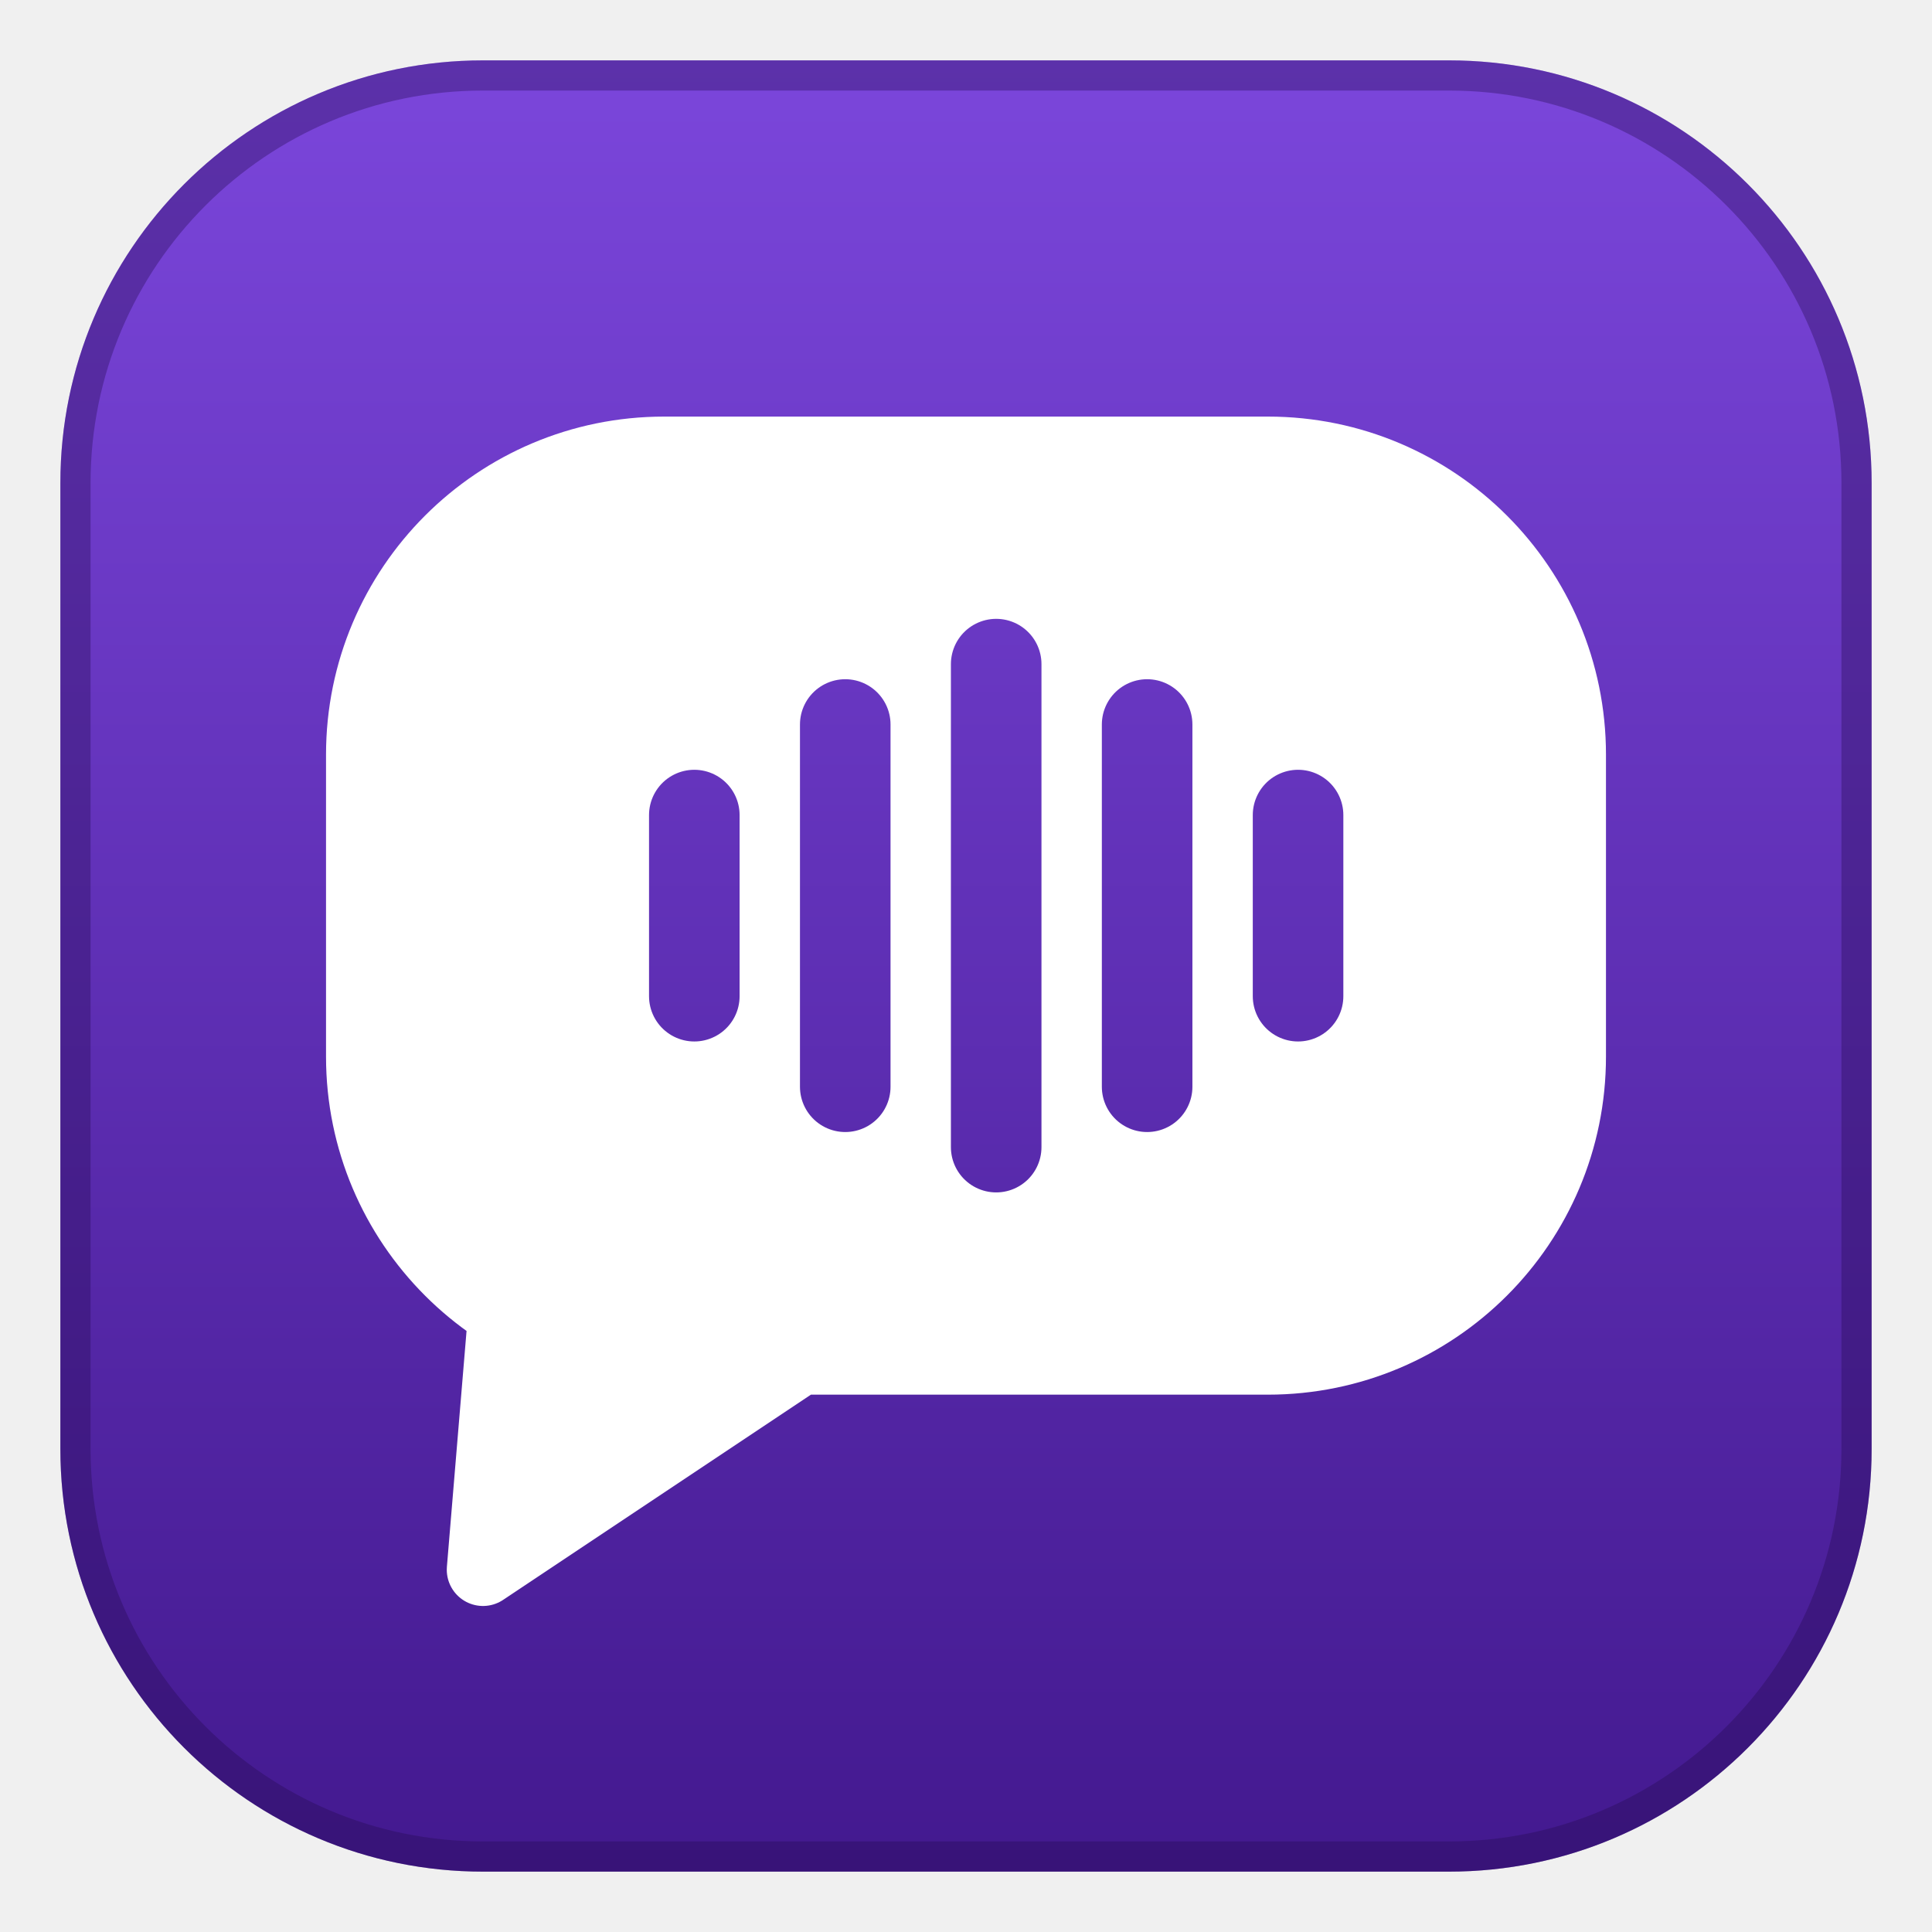
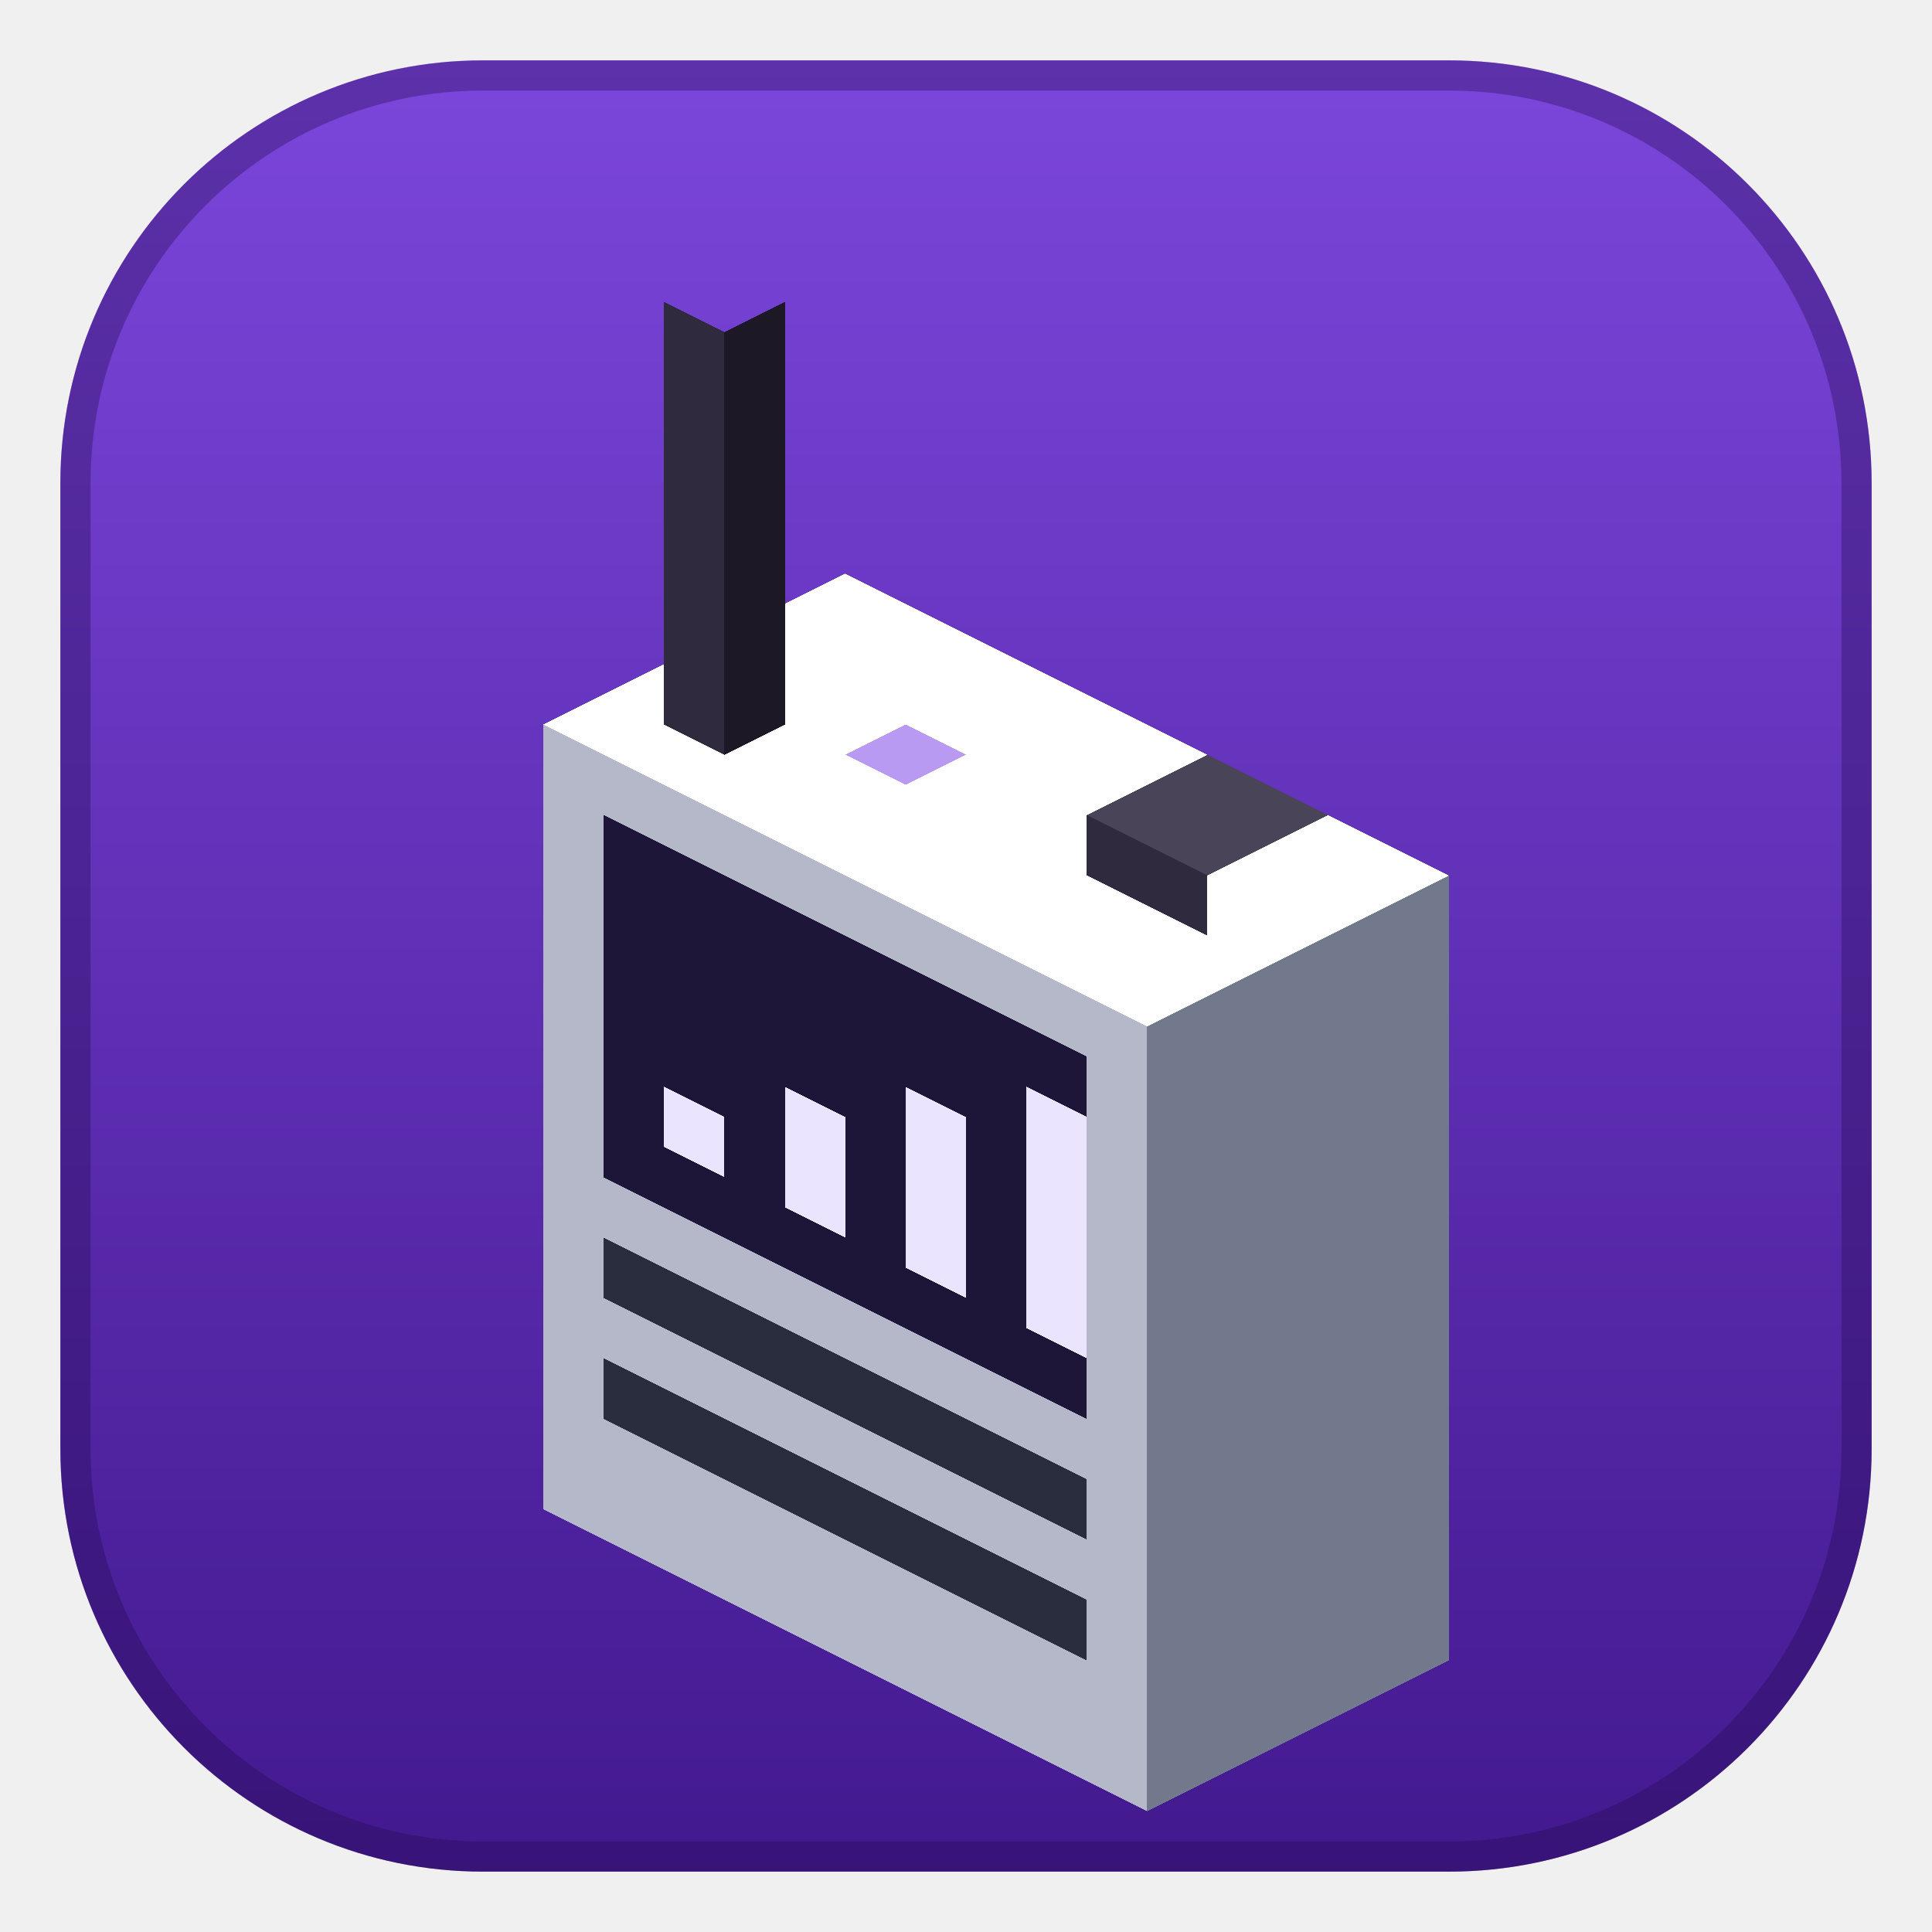
<svg xmlns="http://www.w3.org/2000/svg" width="32" height="32" viewBox="0 0 32 32">
  <defs>
-     <linearGradient id="p1dbg" x1="0" y1="0" x2="0" y2="1">
+     <linearGradient id="pitwall-32-bg" x1="0" y1="0" x2="0" y2="1">
      <stop offset="0" stop-color="#7B46DB" />
      <stop offset="1" stop-color="#43198F" />
    </linearGradient>
-     <mask id="p1dm0" maskUnits="userSpaceOnUse" x="-2000" y="-2000" width="5000" height="5000">
-       <rect x="-2000" y="-2000" width="5000" height="5000" fill="#fff" />
-       <path d="M11.5 13.5V16.5M14 12V18M16.5 11V19M19 12V18M21.5 13.5V16.5" fill="none" stroke="#000" stroke-width="1.5" stroke-linecap="round" />
-     </mask>
  </defs>
-   <path d="M8 1H24A7 7 0 0 1 31 8V24A7 7 0 0 1 24 31H8A7 7 0 0 1 1 24V8A7 7 0 0 1 8 1Z" fill="url(#p1dbg)" />
+   <path d="M8 1H24A7 7 0 0 1 31 8V24A7 7 0 0 1 24 31H8A7 7 0 0 1 1 24V8A7 7 0 0 1 8 1Z" fill="url(#pitwall-32-bg)" />
  <path d="M8 1.25H24A6.75 6.75 0 0 1 30.75 8V24A6.75 6.75 0 0 1 24 30.75H8A6.75 6.75 0 0 1 1.25 24V8A6.75 6.75 0 0 1 8 1.25Z" fill="none" stroke="#24094F" stroke-opacity="0.35" stroke-width="0.5" />
-   <path d="M11 7.5H21A5 5 0 0 1 26 12.5V17.5A5 5 0 0 1 21 22.5H11A5 5 0 0 1 6 17.5V12.5A5 5 0 0 1 11 7.5ZM8.5 20L14 22L8 26Z" fill="#FFFFFF" stroke="#FFFFFF" stroke-width="1.2" stroke-linejoin="round" mask="url(#p1dm0)" />
+   <path d="M9 25L19 30L19 17L9 12Z" fill="#B5B8C8" shape-rendering="crispEdges" />
+   <path d="M19 30L24 27.5L24 14.5L19 17Z" fill="#73798D" shape-rendering="crispEdges" />
+   <path d="M9 12L19 17L24 14.5L14 9.5Z" fill="#FFFFFF" shape-rendering="crispEdges" />
+   <path d="M10 19.5L18 23.5L18 17.5L10 13.5Z" fill="#1E1638" shape-rendering="crispEdges" />
+   <path d="M11 19L12 19.5L12 18.5L11 18Z" fill="#EAE4FF" shape-rendering="crispEdges" />
+   <path d="M13 20L14 20.5L14 18.5L13 18Z" fill="#EAE4FF" shape-rendering="crispEdges" />
+   <path d="M15 21L16 21.5L16 18.5L15 18Z" fill="#EAE4FF" shape-rendering="crispEdges" />
+   <path d="M17 22L18 22.5L18 18.5L17 18Z" fill="#EAE4FF" shape-rendering="crispEdges" />
+   <path d="M14 12.5L15 13L16 12.5L15 12Z" fill="#B99AF2" shape-rendering="crispEdges" />
+   <path d="M10 23.5L18 27.5L18 26.5L10 22.5Z" fill="#2A2D3D" shape-rendering="crispEdges" />
+   <path d="M10 21.5L18 25.5L18 24.5L10 20.5Z" fill="#2A2D3D" shape-rendering="crispEdges" />
+   <path d="M11 12L12 12.5L12 5.5L11 5Z" fill="#2F2A3D" shape-rendering="crispEdges" />
+   <path d="M12 12.5L13 12L13 5L12 5.5Z" fill="#1C1826" shape-rendering="crispEdges" />
+   <path d="M18 14.5L20 15.5L20 14.5L18 13.5Z" fill="#2F2A3D" shape-rendering="crispEdges" />
+   <path d="M18 13.5L20 14.5L22 13.5L20 12.5Z" fill="#4A4459" shape-rendering="crispEdges" />
</svg>
